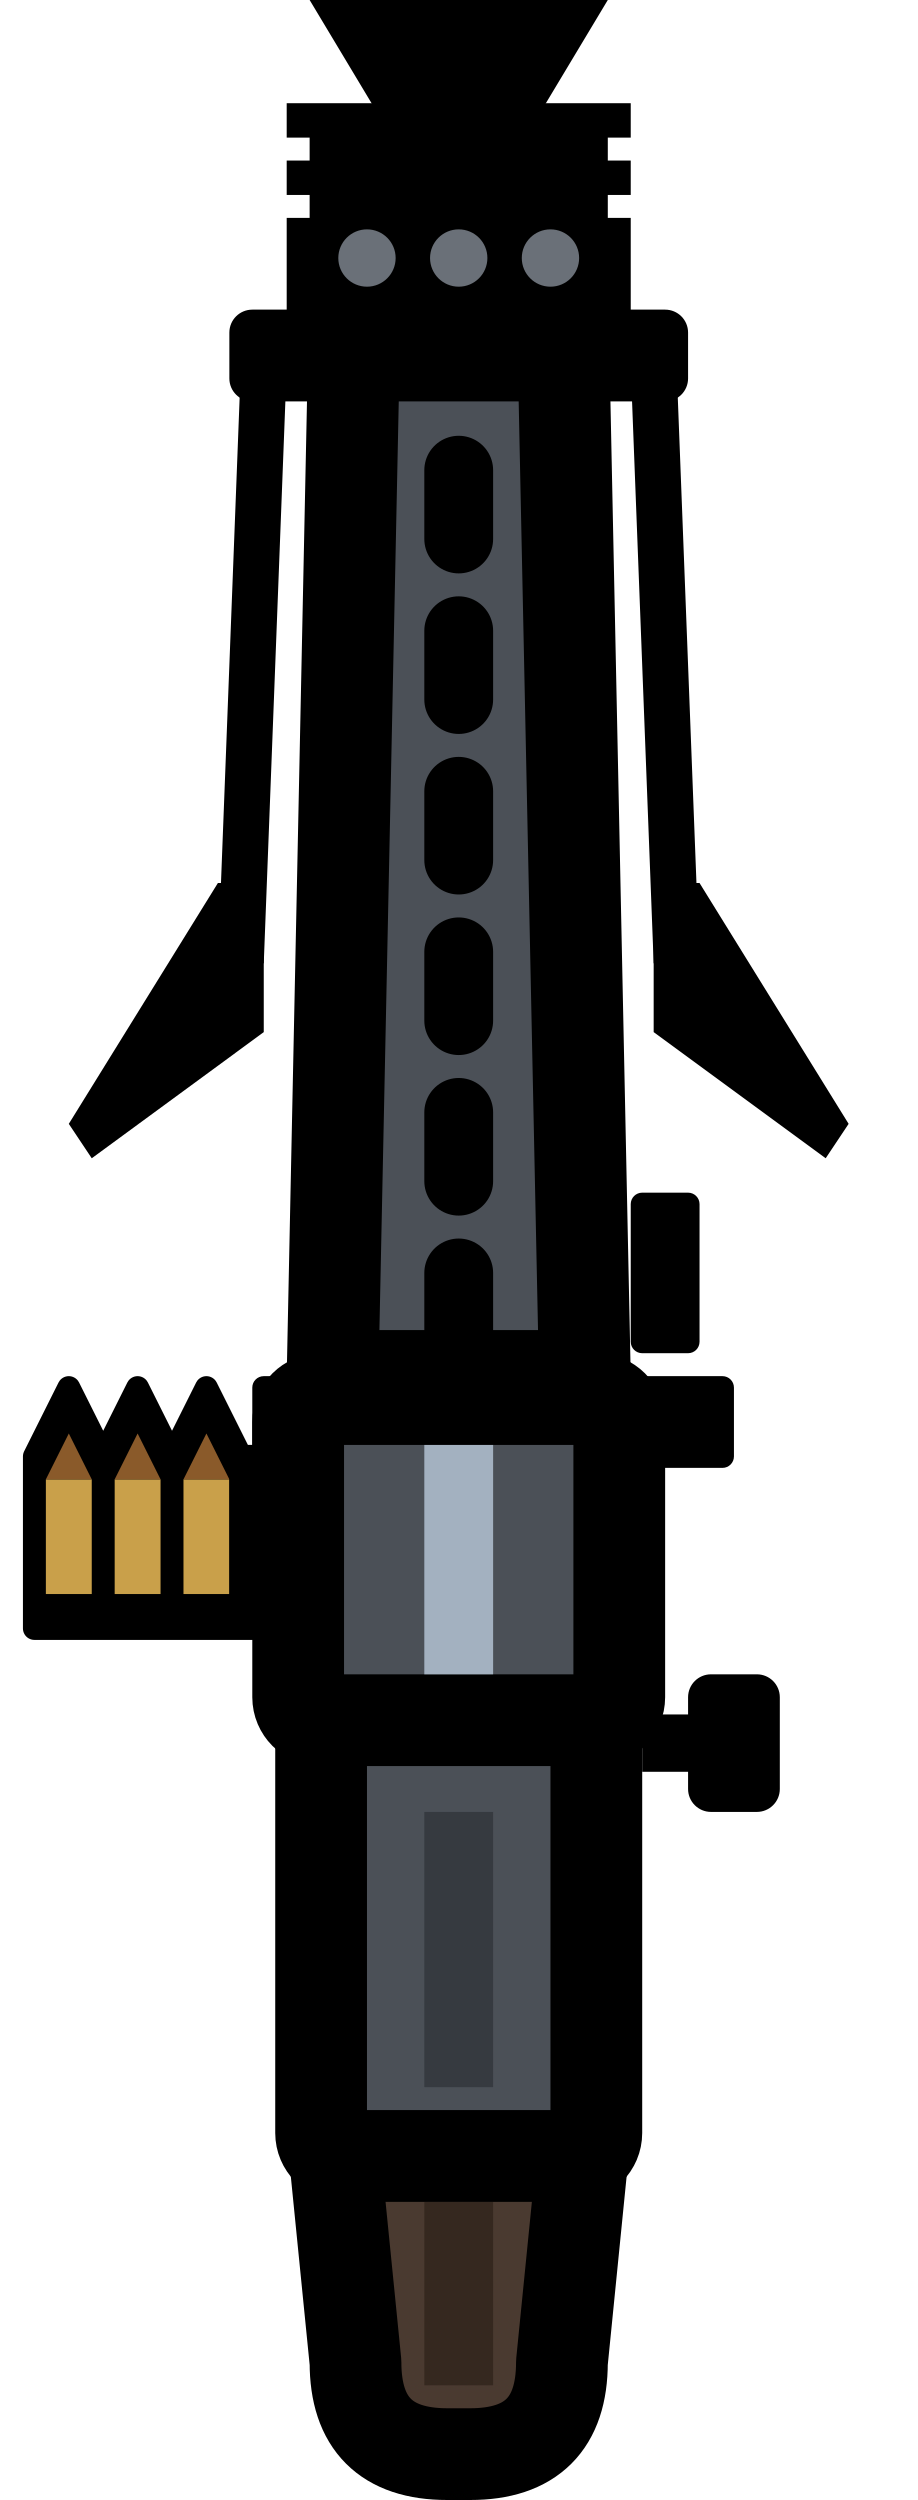
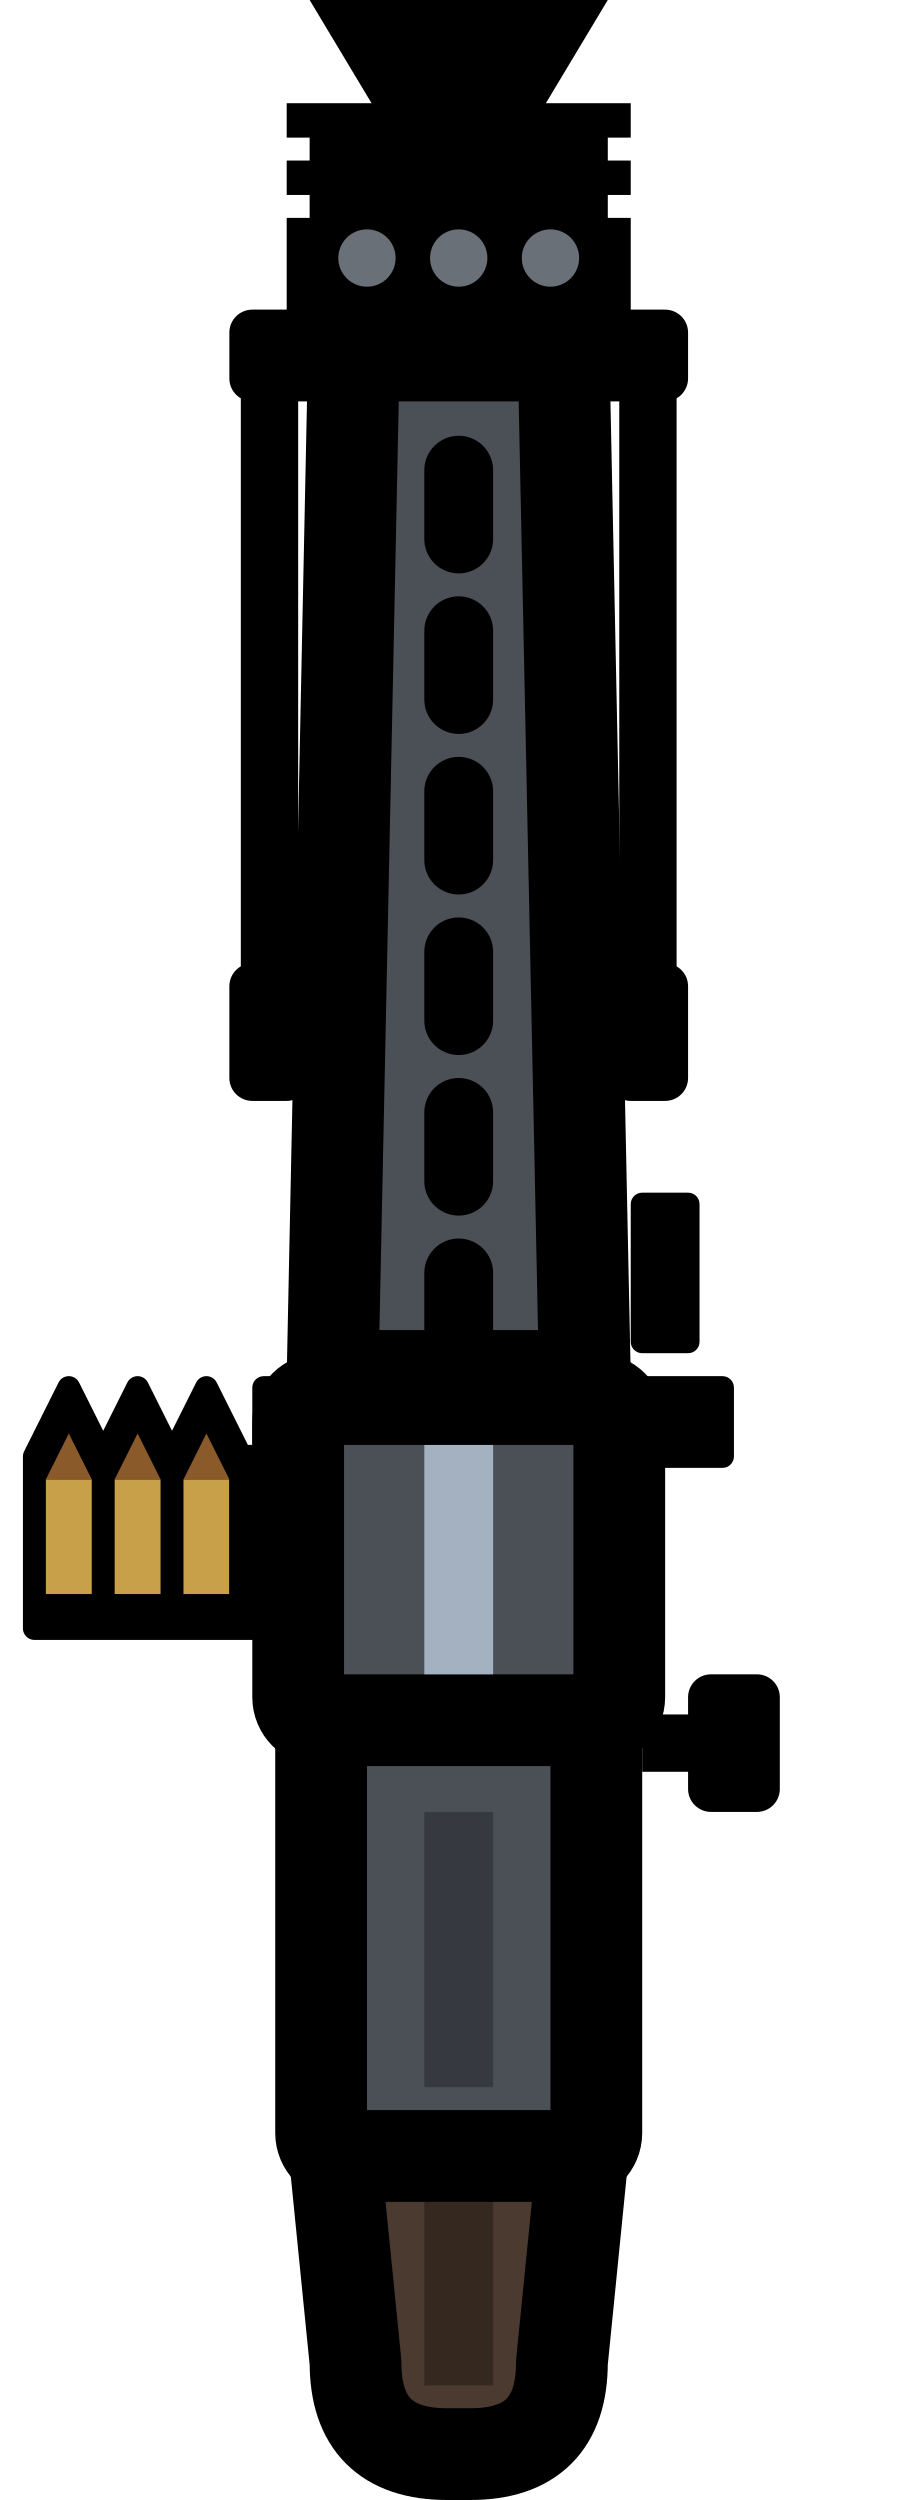
<svg xmlns="http://www.w3.org/2000/svg" width="80" height="218" viewBox="0 0 80 218">
  <path d="M29 186h22l-2 20q0 8-8 8h-2q-8 0-8-8z" fill="#4a3a30" stroke="#000" stroke-width="8" stroke-linejoin="round" />
  <rect x="37" y="192" width="6" height="16" fill="#35281f" />
  <rect x="28" y="148" width="24" height="40" rx="2" fill="#4b5057" stroke="#000" stroke-width="8" />
  <rect x="37" y="158" width="6" height="24" fill="#363a40" />
  <rect x="22" y="120" width="42" height="8" rx="1" fill="#000" />
  <path d="M3 127l3-6 3 6 3-6 3 6 3-6 3 6h7v15H3z" fill="#000" stroke="#000" stroke-width="2" stroke-linejoin="round" />
  <path d="M6 129v10M12 129v10M18 129v10" stroke="#c9a04a" stroke-width="4" />
  <path d="M4 129l2-4 2 4zM10 129l2-4 2 4zM16 129l2-4 2 4z" fill="#8a5a2a" />
  <rect x="26" y="122" width="28" height="28" rx="2" fill="#4b5057" stroke="#000" stroke-width="8" />
  <rect x="37" y="126" width="6" height="20" fill="#a3b1c0" />
  <rect x="20" y="126" width="6" height="16" fill="#000" />
  <path d="M56 152h6" stroke="#000" stroke-width="5" />
  <rect x="60" y="146" width="8" height="12" rx="2" fill="#000" />
  <path d="M31 24h18l2 96H29z" fill="#4b5057" stroke="#000" stroke-width="8" stroke-linejoin="round" />
  <path d="M40 41v6M40 55v6M40 69v6M40 83v6M40 97v6M40 111v6" stroke="#000" stroke-width="6" stroke-linecap="round" />
  <rect x="33" y="116" width="14" height="8" fill="#000" />
  <rect x="55" y="104" width="6" height="14" rx="1" fill="#000" />
-   <path d="M21 32h4l-2 52h-4zM55 32h4l2 52h-4z" fill="#000" />
-   <polygon points="19,77 23,77 23,90 8,101 6,98" fill="#000" />
-   <polygon points="61,77 57,77 57,90 72,101 74,98" fill="#000" />
+   <rect x="21" y="32" width="5" height="58" rx="1" fill="#000" />
+   <rect x="54" y="32" width="5" height="58" rx="1" fill="#000" />
+   <rect x="20" y="84" width="7" height="12" rx="2" fill="#000" />
+   <rect x="53" y="84" width="7" height="12" rx="2" fill="#000" />
  <rect x="20" y="27" width="40" height="8" rx="2" fill="#000" />
  <path d="M25 9h30v3h-2v2h2v3h-2v2h2v9H25v-9h2v-2h-2v-3h2v-2h-2z" fill="#000" />
  <circle cx="32" cy="22.5" r="2.5" fill="#6a7078" />
  <circle cx="40" cy="22.5" r="2.5" fill="#6a7078" />
  <circle cx="48" cy="22.5" r="2.5" fill="#6a7078" />
  <path d="M27 0h26l-6 10H33z" fill="#000" />
</svg>
